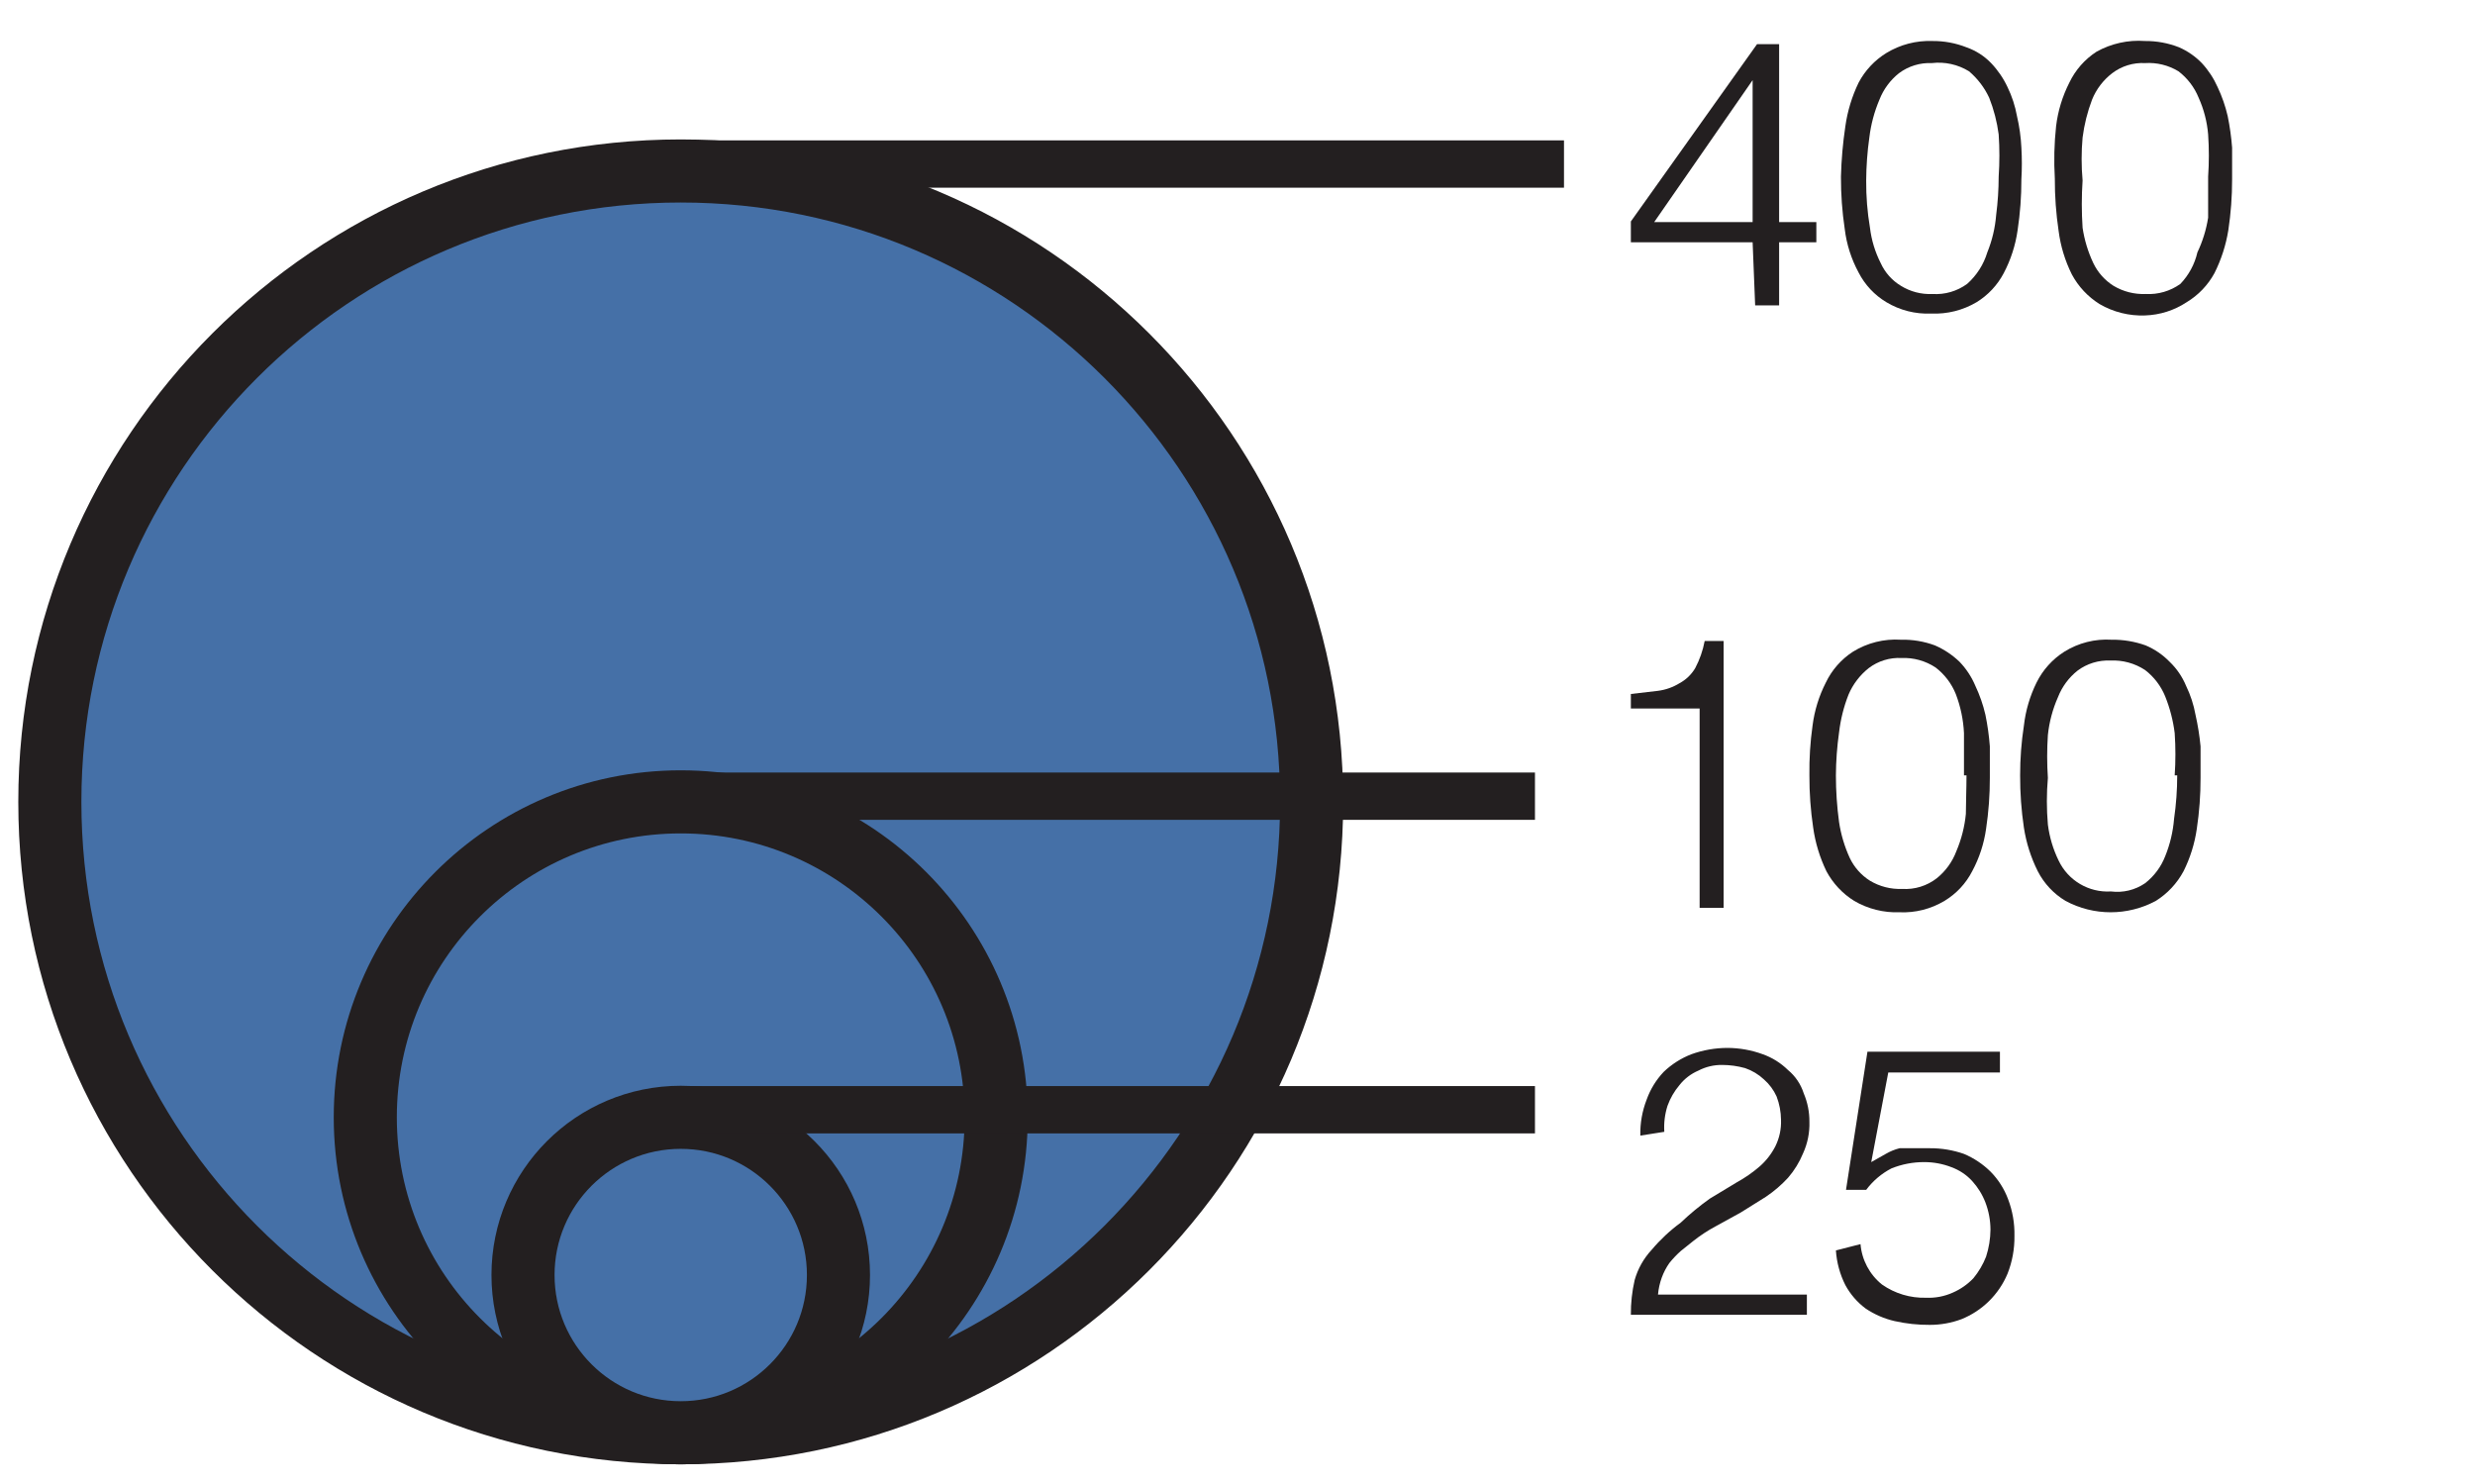
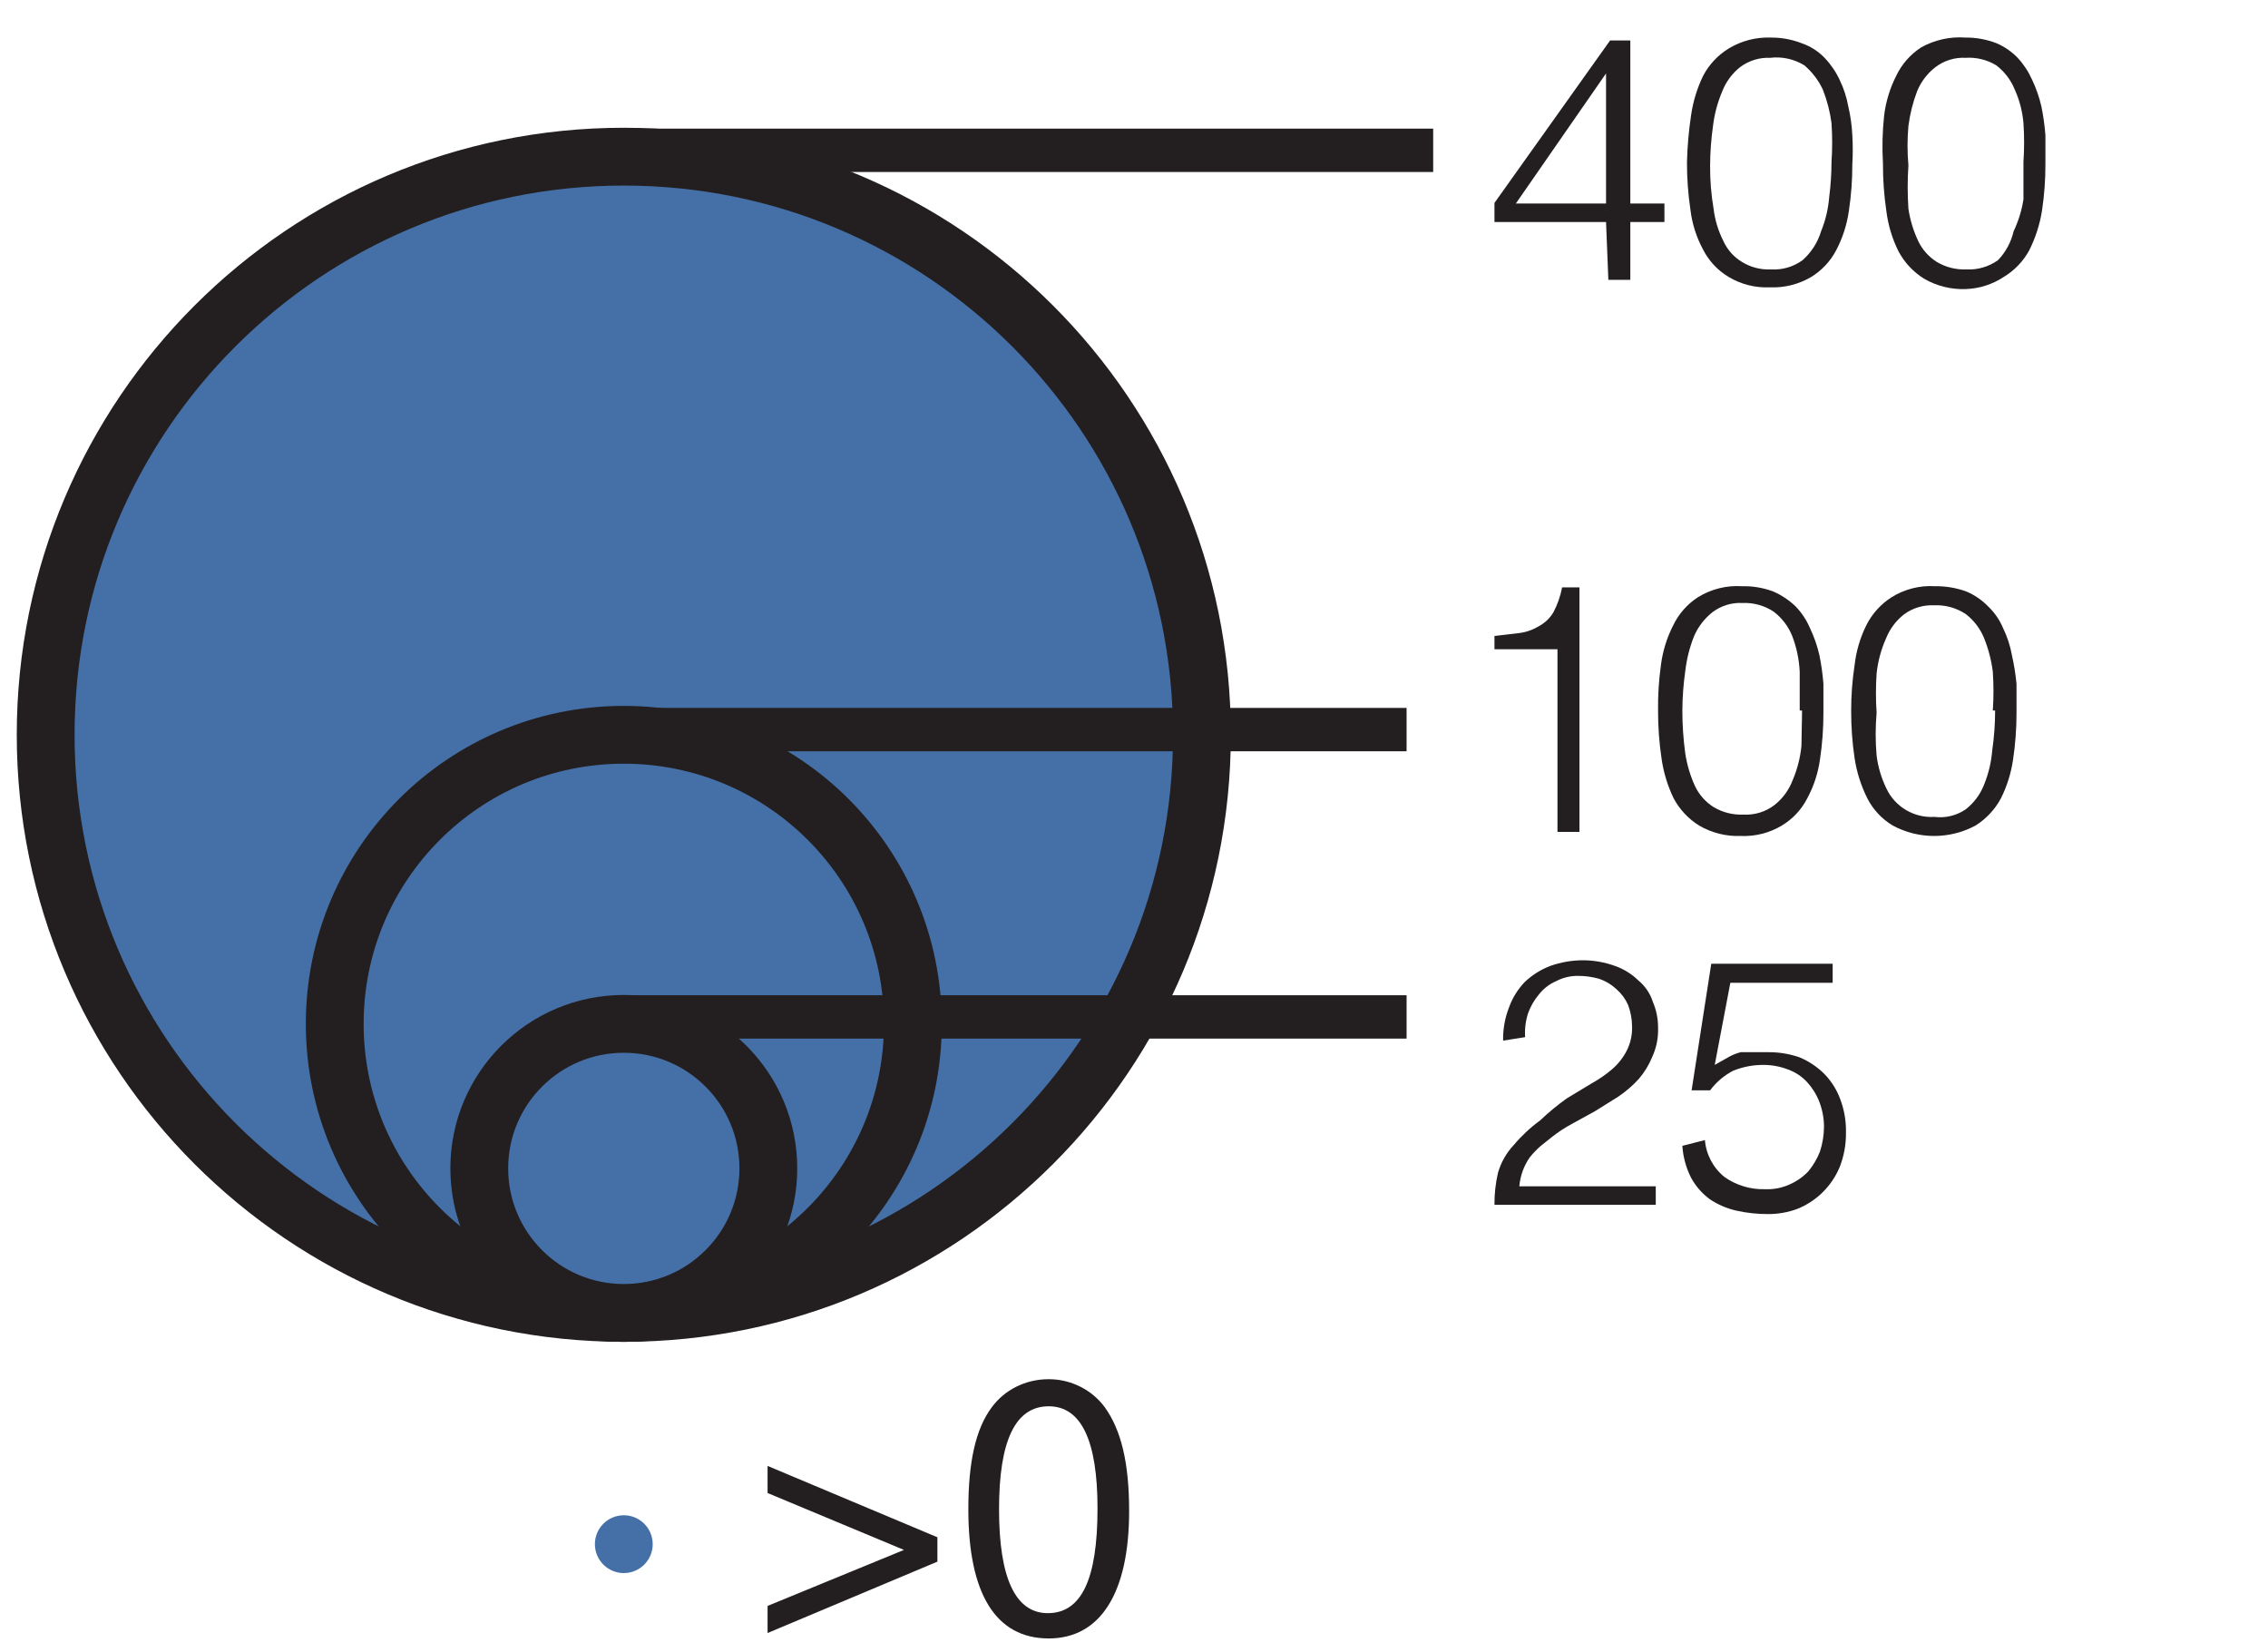
- <svg xmlns="http://www.w3.org/2000/svg" viewBox="0 0 39.23 23.51">
+ <svg xmlns="http://www.w3.org/2000/svg" viewBox="0 0 39.23 28.56">
  <g id="thermo">
    <circle cx="10.79" cy="12.71" r="10" style="fill:#4570a7;stroke:#231f20;stroke-miterlimit:10" />
    <circle cx="10.79" cy="17.71" r="5" style="fill:#4570a7;stroke:#231f20;stroke-miterlimit:10" />
    <circle cx="10.79" cy="20.21" r="2.5" style="fill:#4570a7;stroke:#231f20;stroke-miterlimit:10" />
    <line x1="10.79" y1="2.6" x2="24.79" y2="2.6" style="fill:#4570a7;stroke:#231f20;stroke-miterlimit:10;stroke-width:0.75px" />
    <line x1="10.79" y1="12.62" x2="24.33" y2="12.62" style="fill:#4570a7;stroke:#231f20;stroke-miterlimit:10;stroke-width:0.75px" />
    <line x1="10.79" y1="17.59" x2="24.33" y2="17.59" style="fill:#4570a7;stroke:#231f20;stroke-miterlimit:10;stroke-width:0.75px" />
    <path d="M27.78,3.84H25.85V3.51l2-2.81h.35V3.52h.59v.32h-.59v1h-.38Zm-1.56-.32h1.56V1.27Z" style="fill:#231f20" />
    <path d="M30.63.65a1.44,1.44,0,0,1,.54.1,1,1,0,0,1,.39.25,1.42,1.42,0,0,1,.26.38,1.77,1.77,0,0,1,.15.46,2.74,2.74,0,0,1,.07.5,4.26,4.26,0,0,1,0,.5,5.32,5.32,0,0,1-.06.81,2.09,2.09,0,0,1-.22.68,1.19,1.19,0,0,1-.43.46,1.3,1.3,0,0,1-.72.18,1.27,1.27,0,0,1-.71-.18,1.17,1.17,0,0,1-.44-.47,1.93,1.93,0,0,1-.22-.69,5.49,5.49,0,0,1-.06-.83A6.53,6.53,0,0,1,29.25,2a2.33,2.33,0,0,1,.21-.69A1.22,1.22,0,0,1,29.9.84,1.31,1.31,0,0,1,30.63.65ZM31.68,2.8a4.92,4.92,0,0,0,0-.67,2.46,2.46,0,0,0-.15-.58,1.23,1.23,0,0,0-.32-.42A.92.92,0,0,0,30.62,1a.81.81,0,0,0-.52.16,1,1,0,0,0-.31.42,2.2,2.2,0,0,0-.16.6,5.06,5.06,0,0,0-.05.68,4.3,4.3,0,0,0,.06.75,1.68,1.68,0,0,0,.17.56.81.81,0,0,0,.32.36.87.87,0,0,0,.5.13.84.84,0,0,0,.55-.16A1.09,1.09,0,0,0,31.5,4a2,2,0,0,0,.14-.59A4.82,4.82,0,0,0,31.68,2.8Z" style="fill:#231f20" />
    <path d="M34,.65a1.44,1.44,0,0,1,.54.1A1.14,1.14,0,0,1,34.9,1a1.39,1.39,0,0,1,.25.38,2.27,2.27,0,0,1,.16.46,4,4,0,0,1,.07.5c0,.17,0,.34,0,.5a5.32,5.32,0,0,1-.06.81,2.36,2.36,0,0,1-.22.68,1.22,1.22,0,0,1-.44.46A1.27,1.27,0,0,1,34,5a1.33,1.33,0,0,1-.72-.18,1.25,1.25,0,0,1-.44-.47,2.16,2.16,0,0,1-.21-.69,5.49,5.49,0,0,1-.06-.83A5,5,0,0,1,32.59,2a2.07,2.07,0,0,1,.21-.69,1.2,1.2,0,0,1,.43-.49A1.37,1.37,0,0,1,34,.65ZM35,2.8a4.92,4.92,0,0,0,0-.67,1.77,1.77,0,0,0-.15-.58,1,1,0,0,0-.32-.42A.91.91,0,0,0,34,1a.79.79,0,0,0-.52.16,1,1,0,0,0-.32.42,2.63,2.63,0,0,0-.15.6,3.82,3.82,0,0,0,0,.68,5.66,5.66,0,0,0,0,.75,2,2,0,0,0,.17.56.87.87,0,0,0,.32.36.92.92,0,0,0,.51.13.86.86,0,0,0,.55-.16A1.07,1.07,0,0,0,34.83,4,2,2,0,0,0,35,3.45C35,3.23,35,3,35,2.8Z" style="fill:#231f20" />
    <path d="M26.94,11.23H25.85V11l.43-.05a.86.86,0,0,0,.34-.12.64.64,0,0,0,.25-.24,1.52,1.52,0,0,0,.15-.43h.3v4.23h-.38Z" style="fill:#231f20" />
    <path d="M30.13,10.14a1.45,1.45,0,0,1,.54.09,1.33,1.33,0,0,1,.39.26,1.25,1.25,0,0,1,.25.38,2.27,2.27,0,0,1,.16.46,4,4,0,0,1,.07.5c0,.17,0,.34,0,.5a5.32,5.32,0,0,1-.06.81,2,2,0,0,1-.22.67,1.17,1.17,0,0,1-.44.47,1.27,1.27,0,0,1-.71.18,1.33,1.33,0,0,1-.72-.18,1.25,1.25,0,0,1-.44-.47,2.33,2.33,0,0,1-.21-.69,5.49,5.49,0,0,1-.06-.83,5.16,5.16,0,0,1,.05-.79,2.08,2.08,0,0,1,.21-.68,1.2,1.2,0,0,1,.43-.49A1.29,1.29,0,0,1,30.13,10.14Zm1,2.15c0-.23,0-.45,0-.67A2,2,0,0,0,31,11a1,1,0,0,0-.32-.42.91.91,0,0,0-.54-.15.79.79,0,0,0-.52.16,1.07,1.07,0,0,0-.32.42,2.39,2.39,0,0,0-.15.6,5.06,5.06,0,0,0-.05.68,5.5,5.5,0,0,0,.05.74,2.13,2.13,0,0,0,.17.57.87.87,0,0,0,.32.36.92.92,0,0,0,.51.13.81.81,0,0,0,.55-.17,1,1,0,0,0,.31-.43,2,2,0,0,0,.15-.59C31.16,12.72,31.17,12.5,31.17,12.29Z" style="fill:#231f20" />
    <path d="M33.47,10.14a1.53,1.53,0,0,1,.54.09,1.16,1.16,0,0,1,.38.26,1.12,1.12,0,0,1,.26.38,1.77,1.77,0,0,1,.15.46,4,4,0,0,1,.08.5c0,.17,0,.34,0,.5a5.32,5.32,0,0,1-.06.81,2.2,2.2,0,0,1-.21.67,1.25,1.25,0,0,1-.44.47,1.51,1.51,0,0,1-1.43,0,1.17,1.17,0,0,1-.44-.47,2.33,2.33,0,0,1-.22-.69,5.49,5.49,0,0,1-.06-.83,5.16,5.16,0,0,1,.06-.79,2.07,2.07,0,0,1,.2-.68,1.22,1.22,0,0,1,.44-.49A1.27,1.27,0,0,1,33.47,10.14Zm1,2.15a4.92,4.92,0,0,0,0-.67,2.34,2.34,0,0,0-.15-.58,1,1,0,0,0-.32-.42.92.92,0,0,0-.55-.15.81.81,0,0,0-.52.16,1,1,0,0,0-.31.42,2,2,0,0,0-.16.6,5.07,5.07,0,0,0,0,.68,4.24,4.24,0,0,0,0,.74,1.82,1.82,0,0,0,.17.57.86.86,0,0,0,.83.49A.78.78,0,0,0,34,14a1,1,0,0,0,.32-.43,2,2,0,0,0,.14-.59A4.82,4.82,0,0,0,34.51,12.29Z" style="fill:#231f20" />
    <path d="M26,18a1.48,1.48,0,0,1,.1-.57,1.25,1.25,0,0,1,.27-.44,1.33,1.33,0,0,1,.44-.28,1.7,1.7,0,0,1,.57-.1,1.64,1.64,0,0,1,.56.1,1.09,1.09,0,0,1,.4.25.79.79,0,0,1,.25.37,1.13,1.13,0,0,1,.09.45,1.12,1.12,0,0,1-.1.5,1.41,1.41,0,0,1-.24.39,2,2,0,0,1-.35.3l-.4.25-.4.22a2.36,2.36,0,0,0-.35.23l-.2.16a1.62,1.62,0,0,0-.18.19,1,1,0,0,0-.12.23,1.07,1.07,0,0,0-.06.27h2.36v.32H25.85a2.38,2.38,0,0,1,.06-.55,1.17,1.17,0,0,1,.27-.48,2.64,2.64,0,0,1,.46-.43A4.25,4.25,0,0,1,27.1,19l.43-.26a2.07,2.07,0,0,0,.36-.25,1.07,1.07,0,0,0,.25-.32.87.87,0,0,0,.09-.42,1.06,1.06,0,0,0-.07-.37.79.79,0,0,0-.2-.27.83.83,0,0,0-.3-.18,1.36,1.36,0,0,0-.36-.05.79.79,0,0,0-.38.09.76.76,0,0,0-.3.23,1.06,1.06,0,0,0-.19.33,1.13,1.13,0,0,0-.05.41Z" style="fill:#231f20" />
    <path d="M29.49,19.72a.92.92,0,0,0,.34.64,1.16,1.16,0,0,0,.7.21.93.93,0,0,0,.42-.08,1,1,0,0,0,.33-.23,1.27,1.27,0,0,0,.2-.34,1.43,1.43,0,0,0,.07-.43,1.22,1.22,0,0,0-.08-.43,1.08,1.08,0,0,0-.21-.34.83.83,0,0,0-.33-.22,1.18,1.18,0,0,0-.43-.08,1.38,1.38,0,0,0-.52.1,1.17,1.17,0,0,0-.4.34l-.32,0,.34-2.19h2.1V17H29.93l-.27,1.42.23-.13a.85.85,0,0,1,.22-.09l.22,0h.26a1.61,1.61,0,0,1,.54.09,1.34,1.34,0,0,1,.42.28,1.23,1.23,0,0,1,.28.44,1.54,1.54,0,0,1,.1.58,1.57,1.57,0,0,1-.11.6,1.33,1.33,0,0,1-.73.72,1.43,1.43,0,0,1-.5.09,2.47,2.47,0,0,1-.56-.06,1.37,1.37,0,0,1-.46-.2,1.14,1.14,0,0,1-.32-.37,1.43,1.43,0,0,1-.15-.55Z" style="fill:#231f20" />
+     <circle cx="10.79" cy="26.71" r="0.5" style="fill:#4570a7" />
+     <text transform="translate(12.98 28.2)" style="font-size:6px;fill:#231f20;font-family:Helvetica-Light, Helvetica;font-weight:300">&gt;0</text>
  </g>
</svg>
